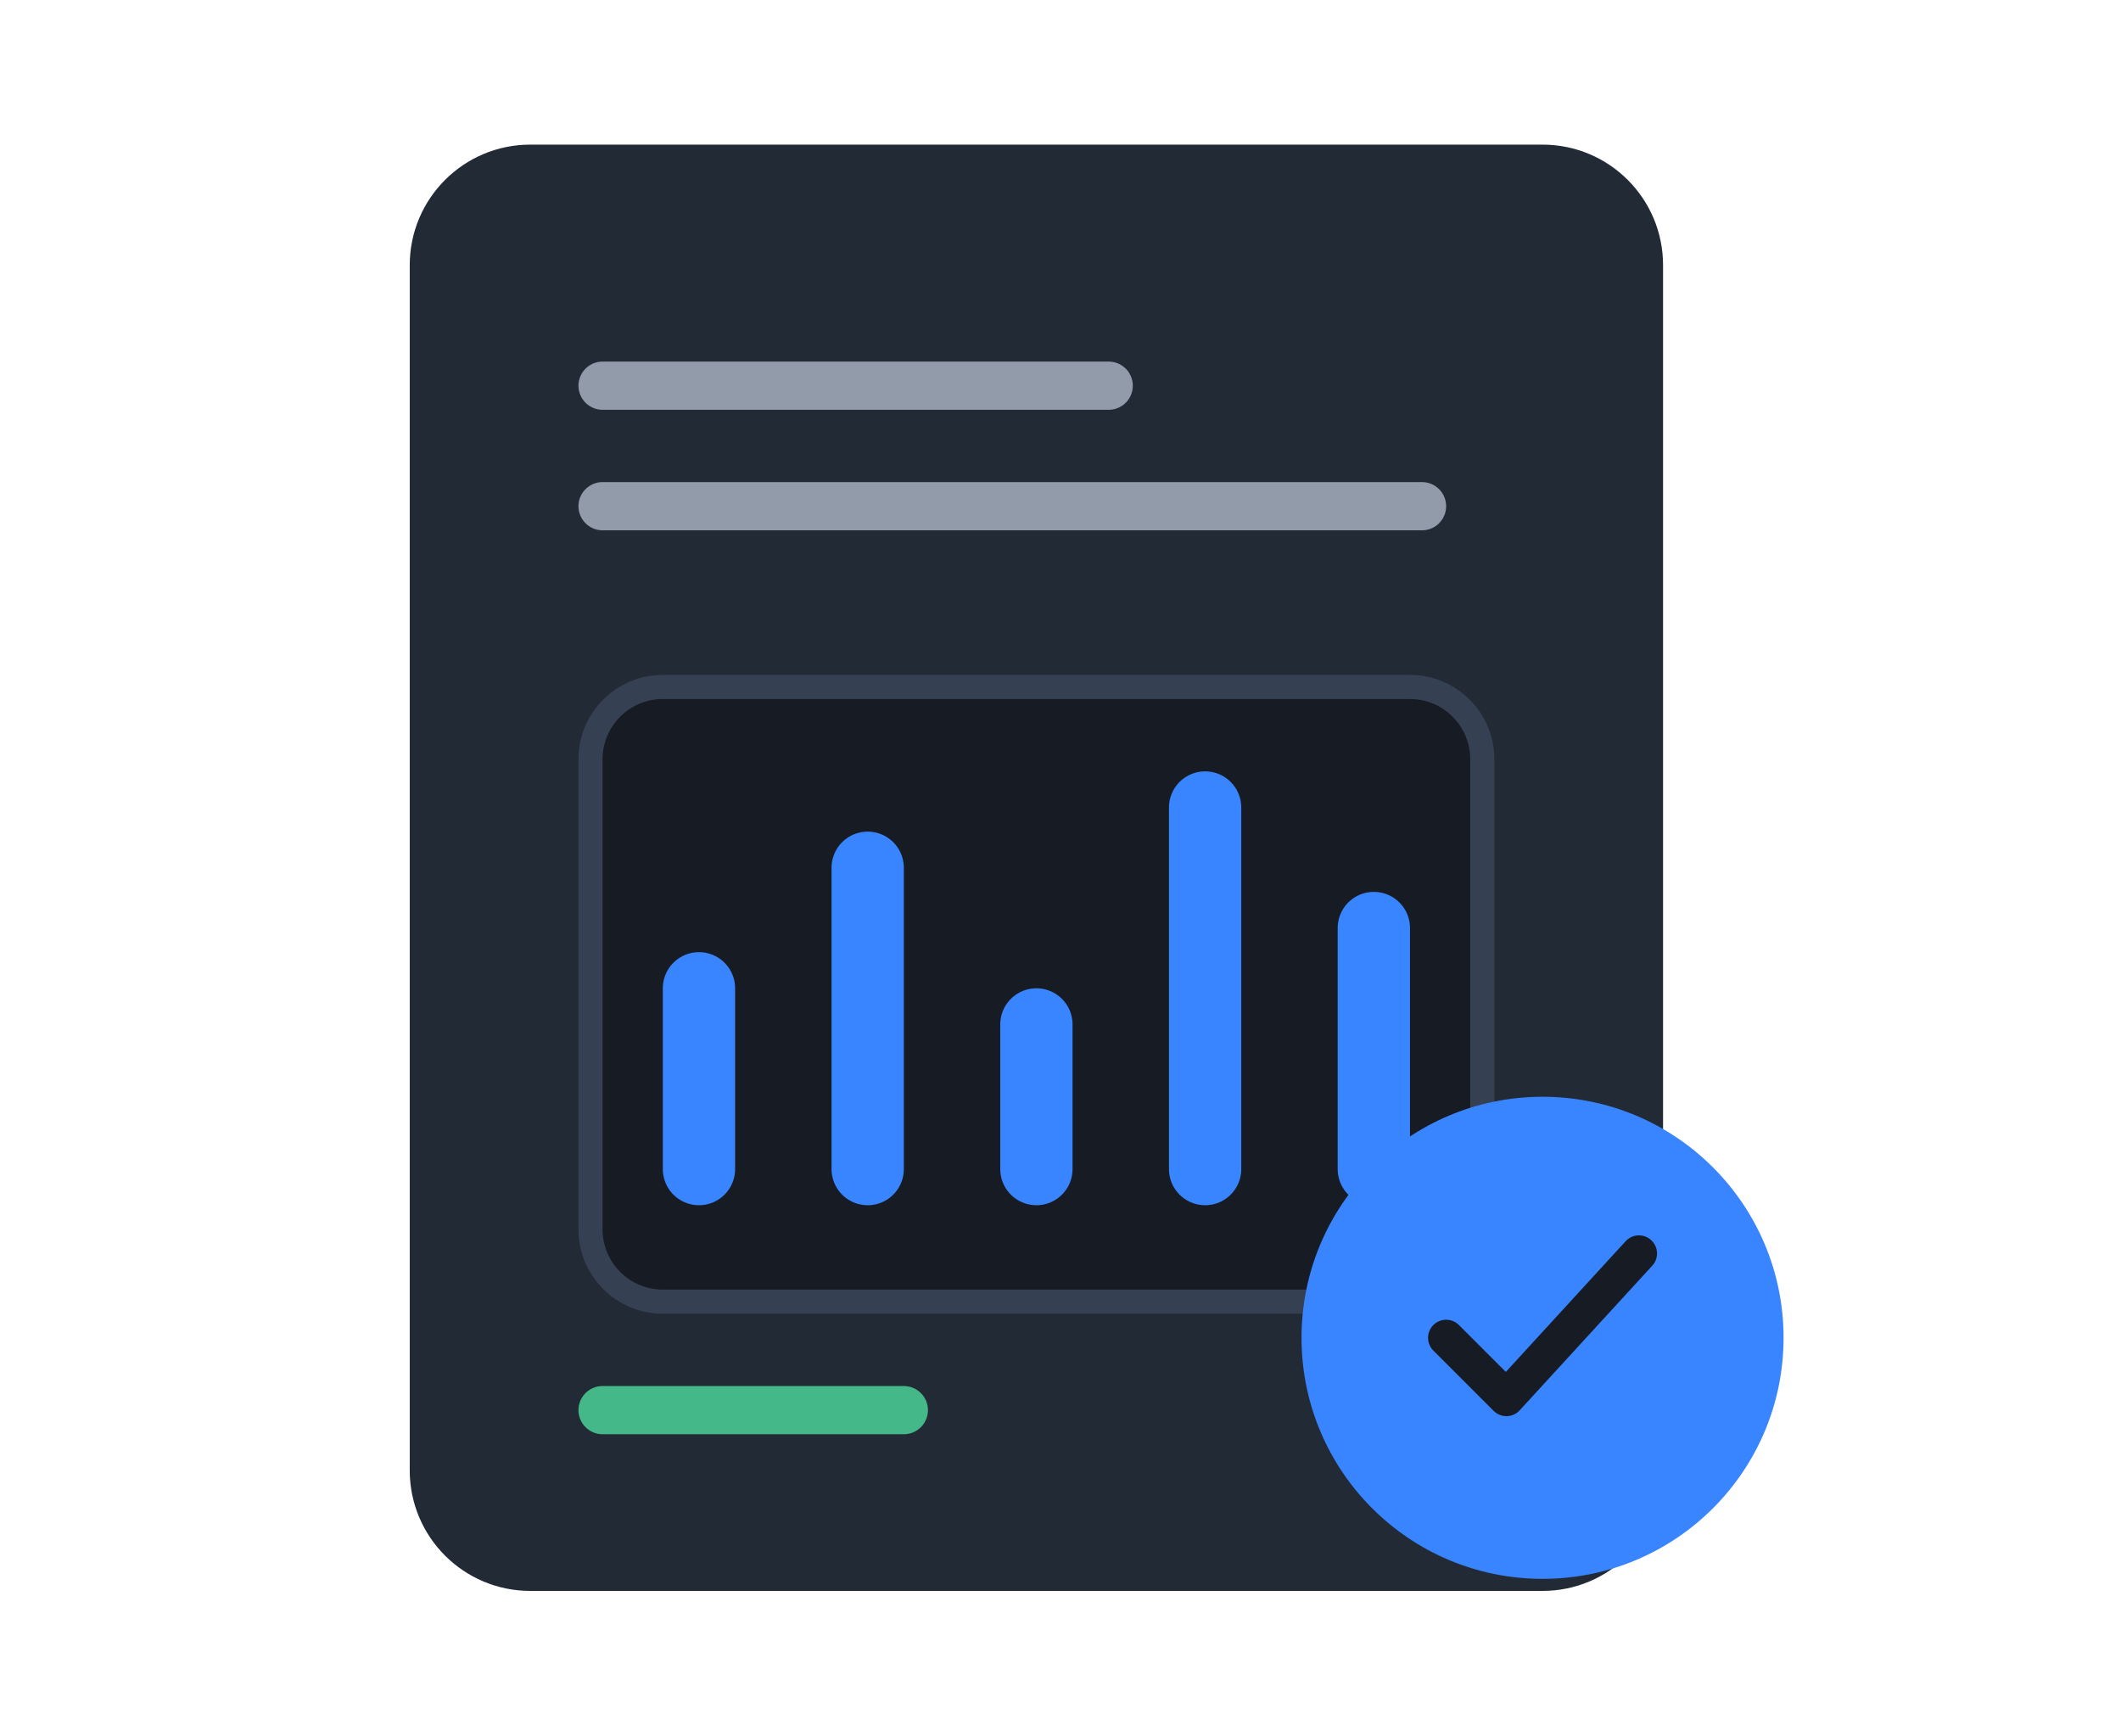
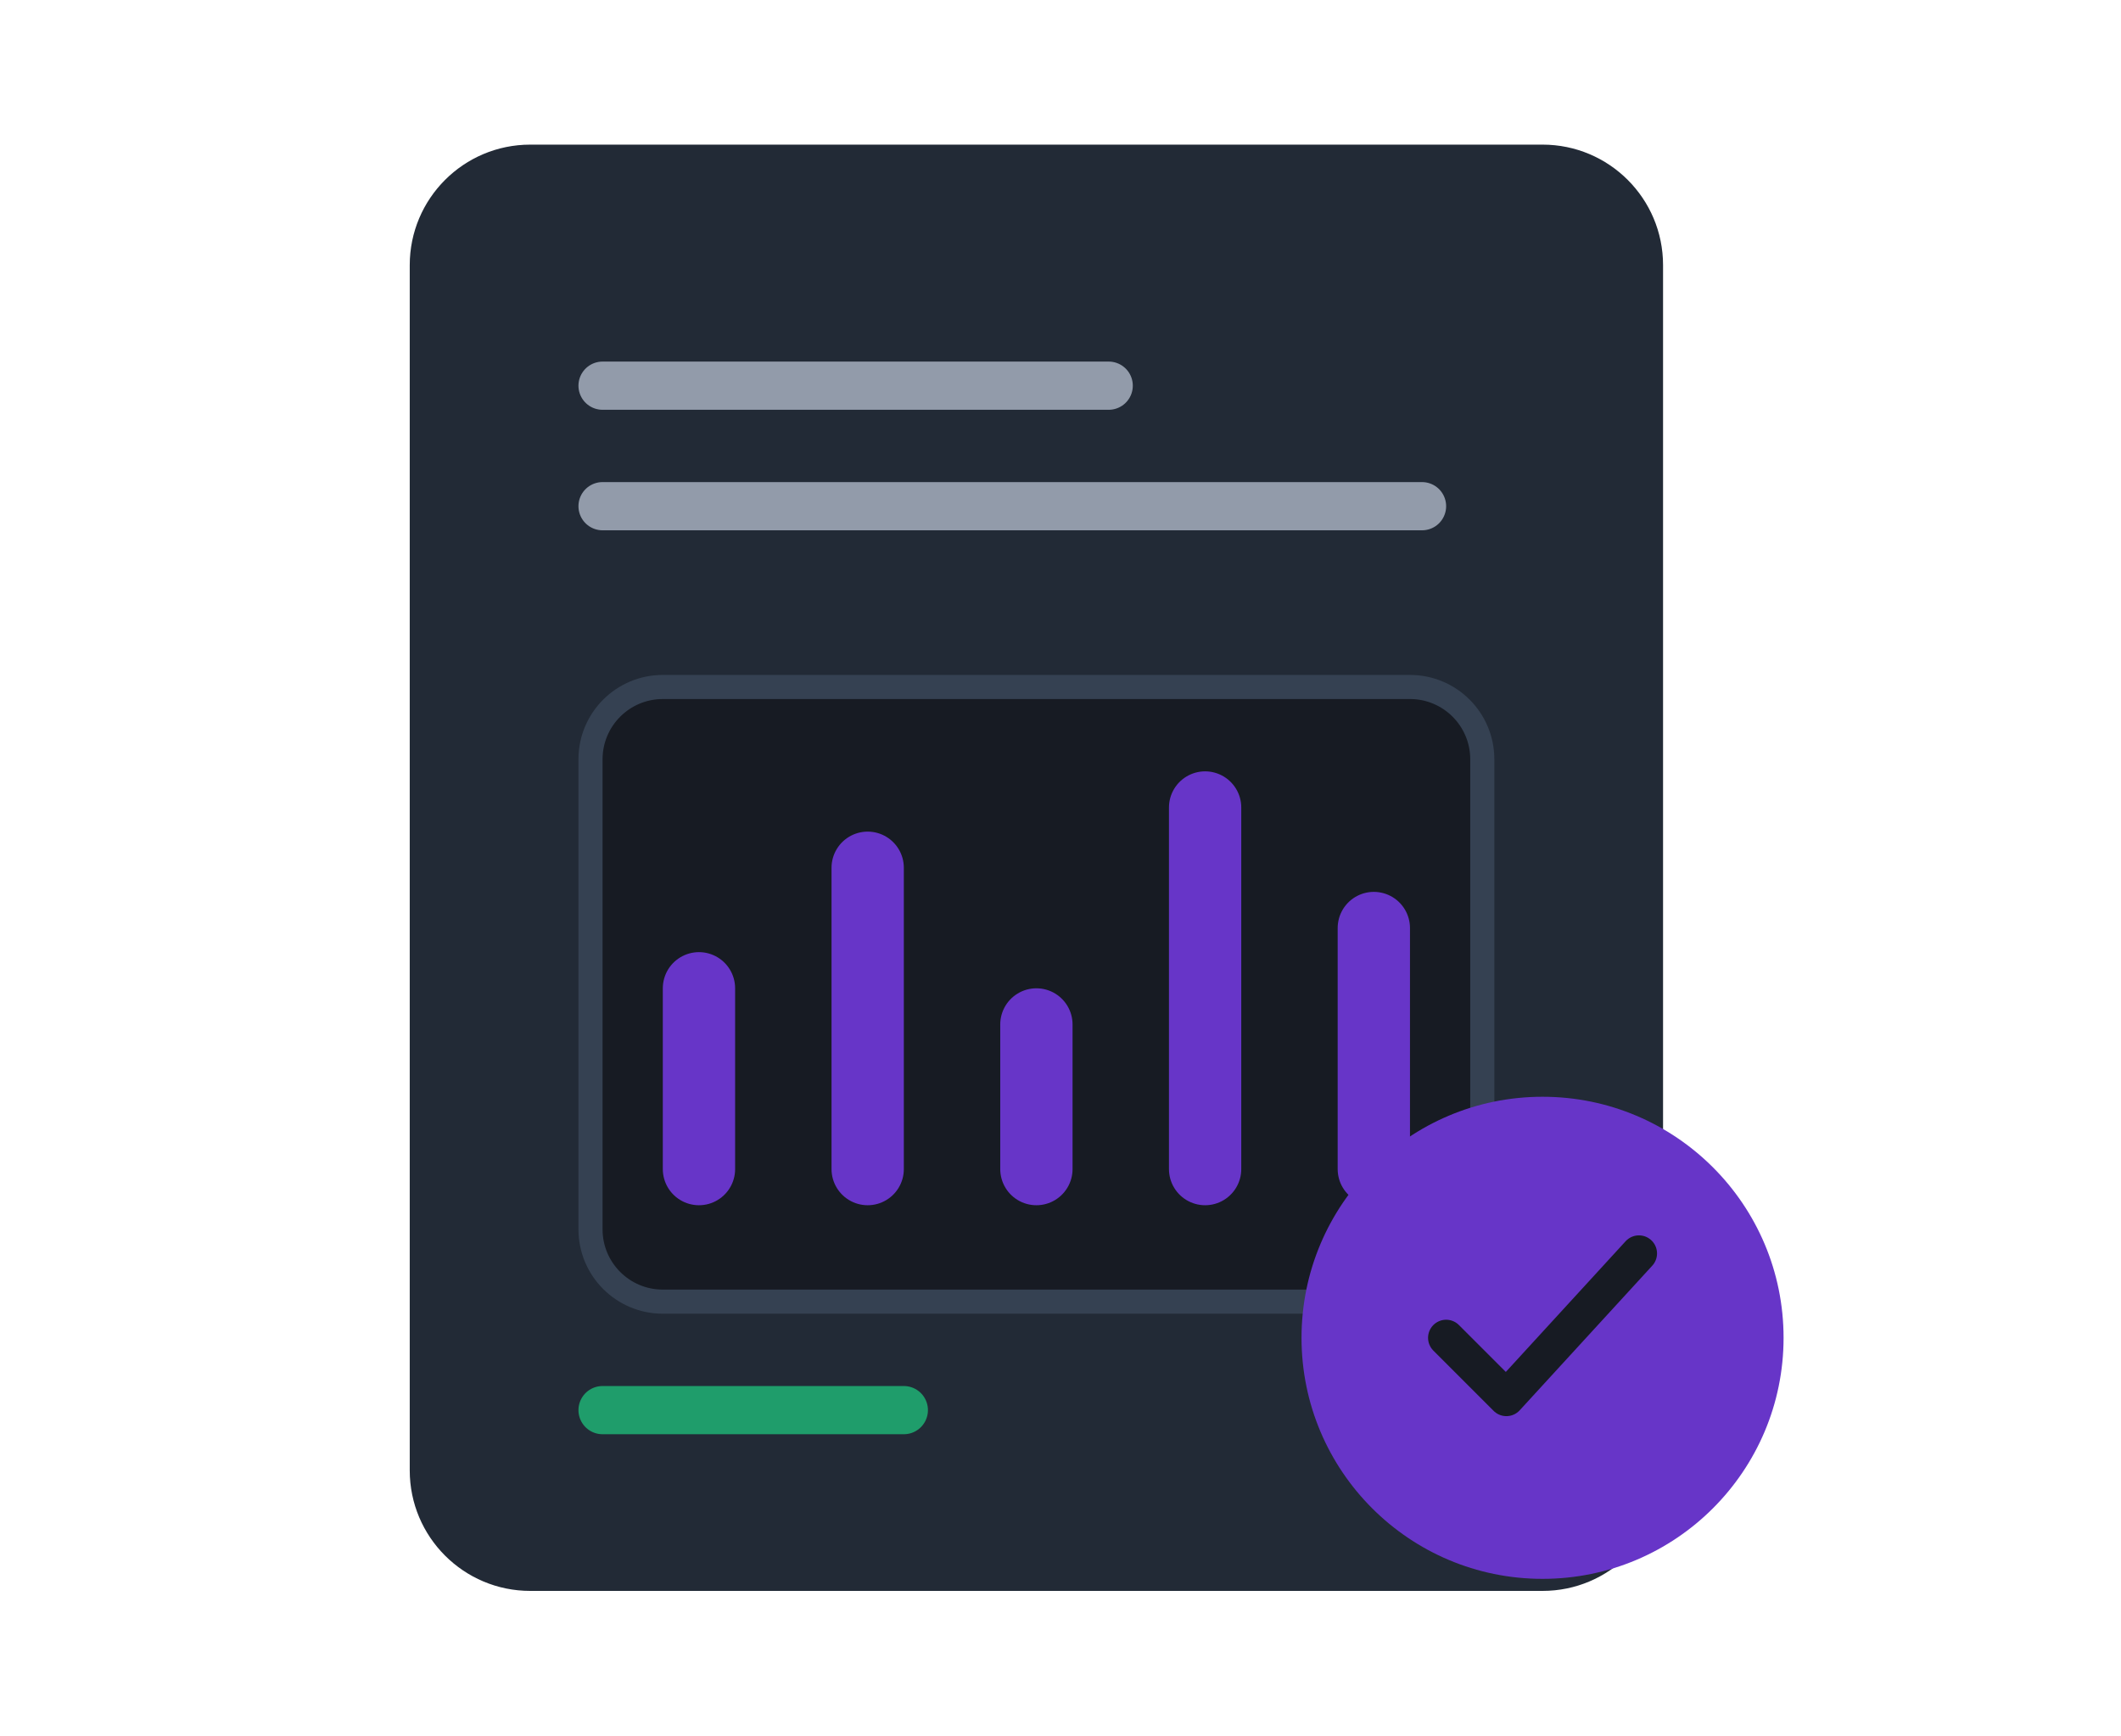
<svg xmlns="http://www.w3.org/2000/svg" viewBox="0 0 176 144" fill="none">
  <rect x="34" y="12" width="104" height="120" rx="10" fill="#222A36" />
  <path d="M50 32h42M50 42h68" stroke="#929BAA" stroke-width="4" stroke-linecap="round" />
  <rect x="49" y="57" width="74" height="51" rx="6" fill="#171B23" stroke="#354152" stroke-width="2" />
-   <path d="M58 97V82m14 15V72m14 25V85m14 12V67m14 30V77" stroke="#3985FF" stroke-width="6" stroke-linecap="round" />
-   <path d="M50 117h25" stroke="#45B889" stroke-width="4" stroke-linecap="round" />
-   <circle cx="128" cy="111" r="20" fill="#3985FF" />
+   <path d="M58 97V82m14 15V72m14 25V85m14 12V67m14 30V77" stroke="#6735c8" stroke-width="6" stroke-linecap="round" />
+   <path d="M50 117h25" stroke="#1f9d6b" stroke-width="4" stroke-linecap="round" />
+   <circle cx="128" cy="111" r="20" fill="#6735c8" />
  <path d="m120 111 5 5 11-12" stroke="#171B23" stroke-width="3" stroke-linecap="round" stroke-linejoin="round" />
</svg>
